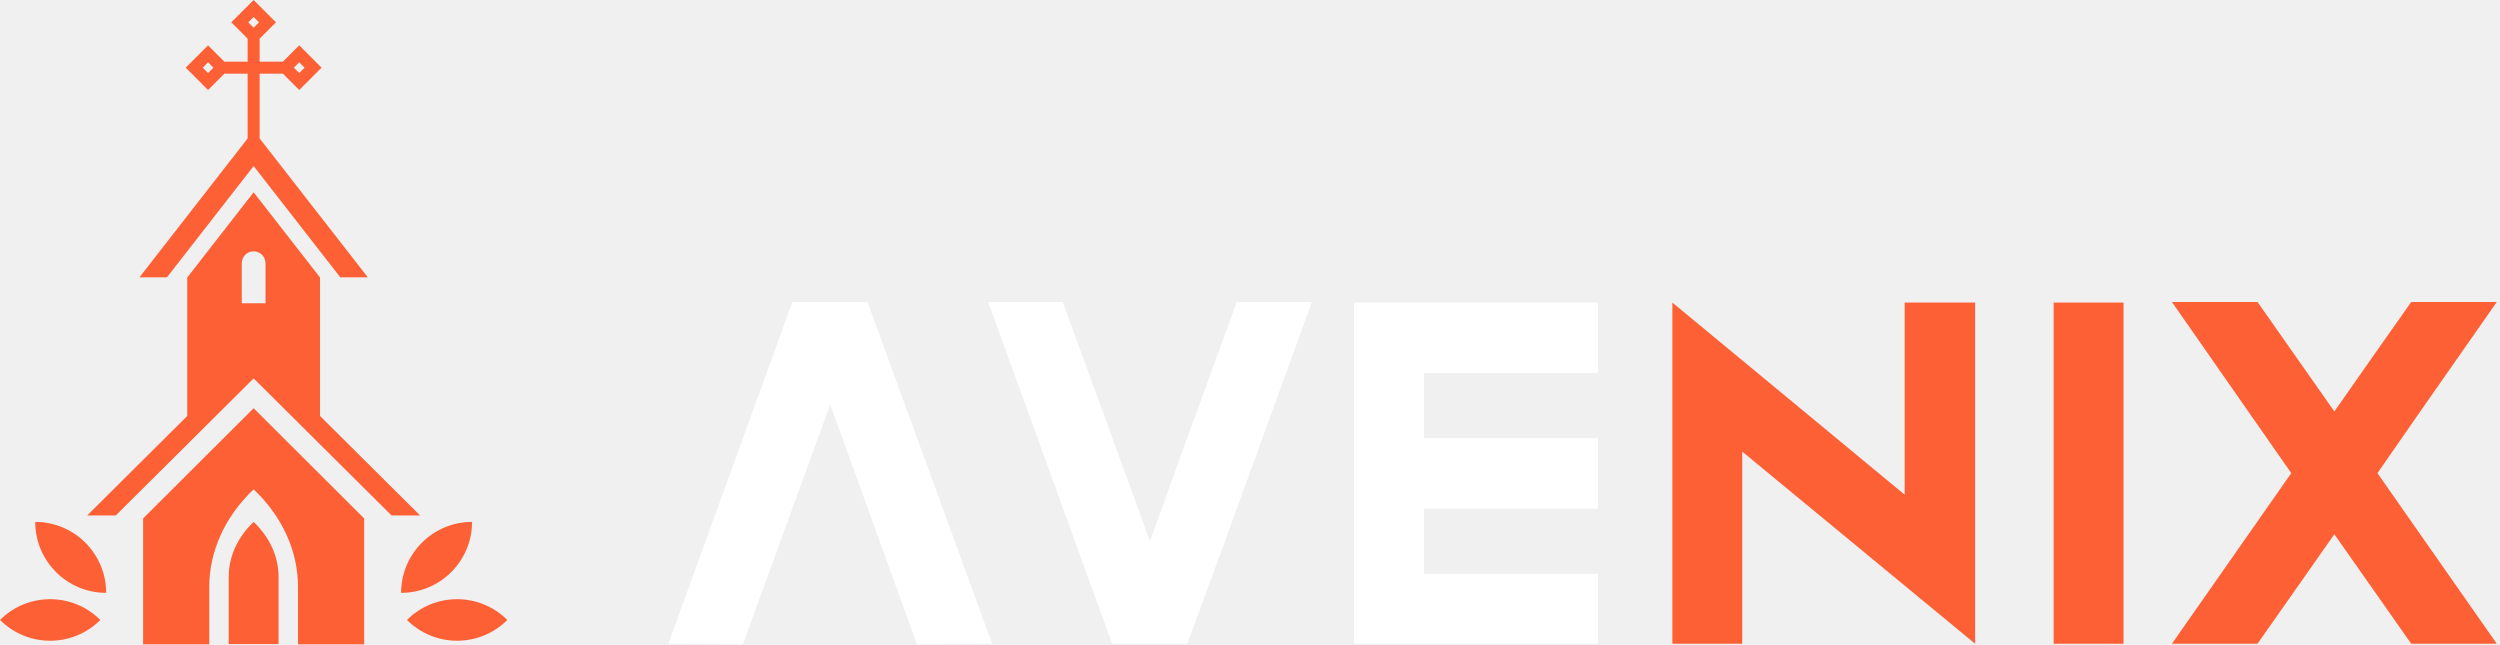
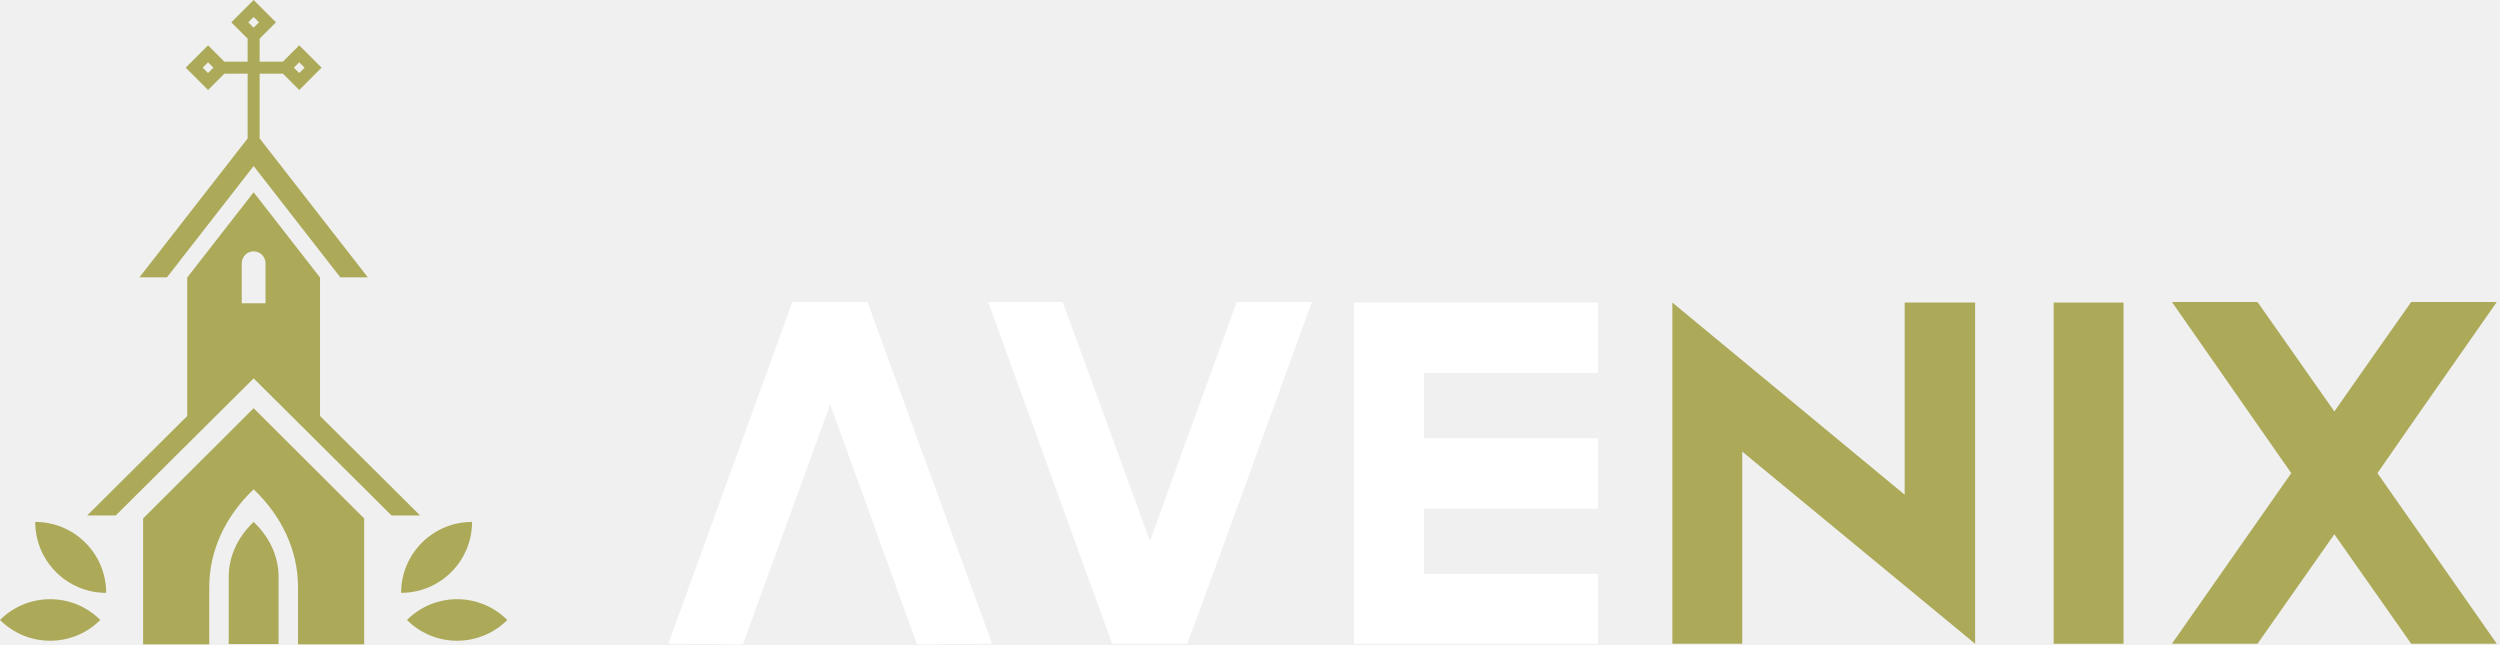
<svg xmlns="http://www.w3.org/2000/svg" width="194" height="50" viewBox="0 0 194 50" fill="none">
-   <path d="M193.751 49.954H187.11L181.146 41.46L175.182 49.954H168.54L177.802 36.716L168.54 23.433H175.182L181.146 31.927L184.218 27.544L187.11 23.433H193.751L187.562 32.288L184.489 36.716L193.751 49.954Z" fill="#FE6035" />
-   <path d="M164.785 23.479V49.955H159.364V23.479H164.785Z" fill="#FE6035" />
-   <path d="M135.197 35.045V41.642V49.955H129.775V37.123V30.527V23.479L147.802 38.388V23.479H153.269V42.907V49.955L135.197 35.045Z" fill="#FE6035" />
+   <path d="M193.751 49.954H187.11L181.146 41.46L175.182 49.954H168.54L177.802 36.716L168.54 23.433H175.182L181.146 31.927L184.218 27.544L187.11 23.433H193.751L187.562 32.288L184.489 36.716L193.751 49.954Z" fill="#acaa59" />
+   <path d="M164.785 23.479V49.955H159.364V23.479H164.785Z" fill="#acaa59" />
+   <path d="M135.197 35.045V41.642V49.955H129.775V37.123V30.527V23.479L147.802 38.388V23.479H153.269V42.907V49.955L135.197 35.045Z" fill="#acaa59" />
  <path d="M105.073 28.945V23.479H110.495H124.004V28.945H110.495V30.075V33.418V34.006H124.004V39.473H110.495V40.015V43.358V44.533H124.004V49.955H110.495H109.817H109.14H108.462H107.784H107.106H106.429H105.751H105.073V44.533V43.358V40.015V39.473V34.006V33.418V30.075V28.945Z" fill="white" />
  <path d="M94.843 42.59L92.132 49.954H86.303L83.412 42.002L80.52 34.005L76.68 23.433H82.463L85.852 32.695L89.24 42.002L91.906 34.592L95.972 23.433H101.801L94.843 42.59Z" fill="white" />
  <path d="M64.425 31.385L57.648 49.999L51.865 49.954L61.488 23.433H67.317L76.986 49.954L71.157 49.999L64.425 31.385Z" fill="white" />
-   <path d="M2.734 40.501C2.734 43.541 5.198 46.005 8.238 46.005C8.238 42.965 5.774 40.501 2.734 40.501Z" fill="#FE6035" />
-   <path d="M0 48.109C2.15 50.259 5.635 50.259 7.784 48.109C5.635 45.96 2.15 45.96 0 48.109Z" fill="#FE6035" />
-   <path d="M36.631 40.501C33.591 40.501 31.127 42.965 31.127 46.005C34.167 46.005 36.631 43.541 36.631 40.501Z" fill="#FE6035" />
-   <path d="M31.58 48.109C33.73 50.259 37.215 50.259 39.365 48.109C37.215 45.96 33.73 45.96 31.58 48.109Z" fill="#FE6035" />
-   <path d="M11.106 40.23V50.001H16.239V45.544C16.239 42.769 17.46 40.084 19.682 37.972C21.905 40.084 23.126 42.769 23.126 45.544V50.001H28.259V40.23L19.682 31.677L11.106 40.23Z" fill="#FE6035" />
-   <path d="M19.682 40.501C18.433 41.688 17.748 43.196 17.748 44.756V49.98H21.617V44.756C21.617 43.196 20.931 41.688 19.682 40.501Z" fill="#FE6035" />
-   <path d="M24.835 32.28V21.535L19.682 14.92L14.53 21.535V32.28L6.766 39.998H8.983L19.682 29.363L30.381 39.998H32.599L24.835 32.28ZM18.761 20.425C18.761 19.916 19.174 19.504 19.682 19.504C20.191 19.504 20.604 19.916 20.604 20.425V23.532H18.762L18.761 20.425Z" fill="#FE6035" />
-   <path d="M19.217 10.742L10.821 21.519H12.957L19.682 12.886L26.407 21.519H28.543L20.148 10.742V5.717H21.953L23.22 6.984L24.953 5.251L23.22 3.518L21.953 4.785H20.148V3L21.415 1.733L19.682 0L17.949 1.733L19.216 3V4.785H17.412L16.144 3.518L14.411 5.251L16.144 6.984L17.412 5.717H19.216V10.742H19.217ZM23.22 4.835L23.636 5.251L23.22 5.667L22.804 5.251L23.22 4.835ZM19.682 1.317L20.098 1.733L19.682 2.149L19.267 1.733L19.682 1.317ZM16.144 5.666L15.729 5.251L16.144 4.835L16.56 5.251L16.144 5.666Z" fill="#FE6035" />
+   <path d="M2.734 40.501C2.734 43.541 5.198 46.005 8.238 46.005C8.238 42.965 5.774 40.501 2.734 40.501Z" fill="#acaa59" />
+   <path d="M0 48.109C2.15 50.259 5.635 50.259 7.784 48.109C5.635 45.96 2.15 45.96 0 48.109Z" fill="#acaa59" />
+   <path d="M36.631 40.501C33.591 40.501 31.127 42.965 31.127 46.005C34.167 46.005 36.631 43.541 36.631 40.501Z" fill="#acaa59" />
+   <path d="M31.58 48.109C33.73 50.259 37.215 50.259 39.365 48.109C37.215 45.96 33.73 45.96 31.58 48.109Z" fill="#acaa59" />
+   <path d="M11.106 40.23V50.001H16.239V45.544C16.239 42.769 17.46 40.084 19.682 37.972C21.905 40.084 23.126 42.769 23.126 45.544V50.001H28.259V40.23L19.682 31.677L11.106 40.23Z" fill="#acaa59" />
+   <path d="M19.682 40.501C18.433 41.688 17.748 43.196 17.748 44.756V49.98H21.617V44.756C21.617 43.196 20.931 41.688 19.682 40.501Z" fill="#acaa59" />
+   <path d="M24.835 32.28V21.535L19.682 14.92L14.53 21.535V32.28L6.766 39.998H8.983L19.682 29.363L30.381 39.998H32.599L24.835 32.28ZM18.761 20.425C18.761 19.916 19.174 19.504 19.682 19.504C20.191 19.504 20.604 19.916 20.604 20.425V23.532H18.762L18.761 20.425Z" fill="#acaa59" />
+   <path d="M19.217 10.742L10.821 21.519H12.957L19.682 12.886L26.407 21.519H28.543L20.148 10.742V5.717H21.953L23.22 6.984L24.953 5.251L23.22 3.518L21.953 4.785H20.148V3L21.415 1.733L19.682 0L17.949 1.733L19.216 3V4.785H17.412L16.144 3.518L14.411 5.251L16.144 6.984L17.412 5.717H19.216V10.742H19.217ZM23.22 4.835L23.636 5.251L23.22 5.667L22.804 5.251L23.22 4.835ZM19.682 1.317L20.098 1.733L19.682 2.149L19.267 1.733L19.682 1.317ZM16.144 5.666L15.729 5.251L16.144 4.835L16.56 5.251L16.144 5.666Z" fill="#acaa59" />
</svg>
